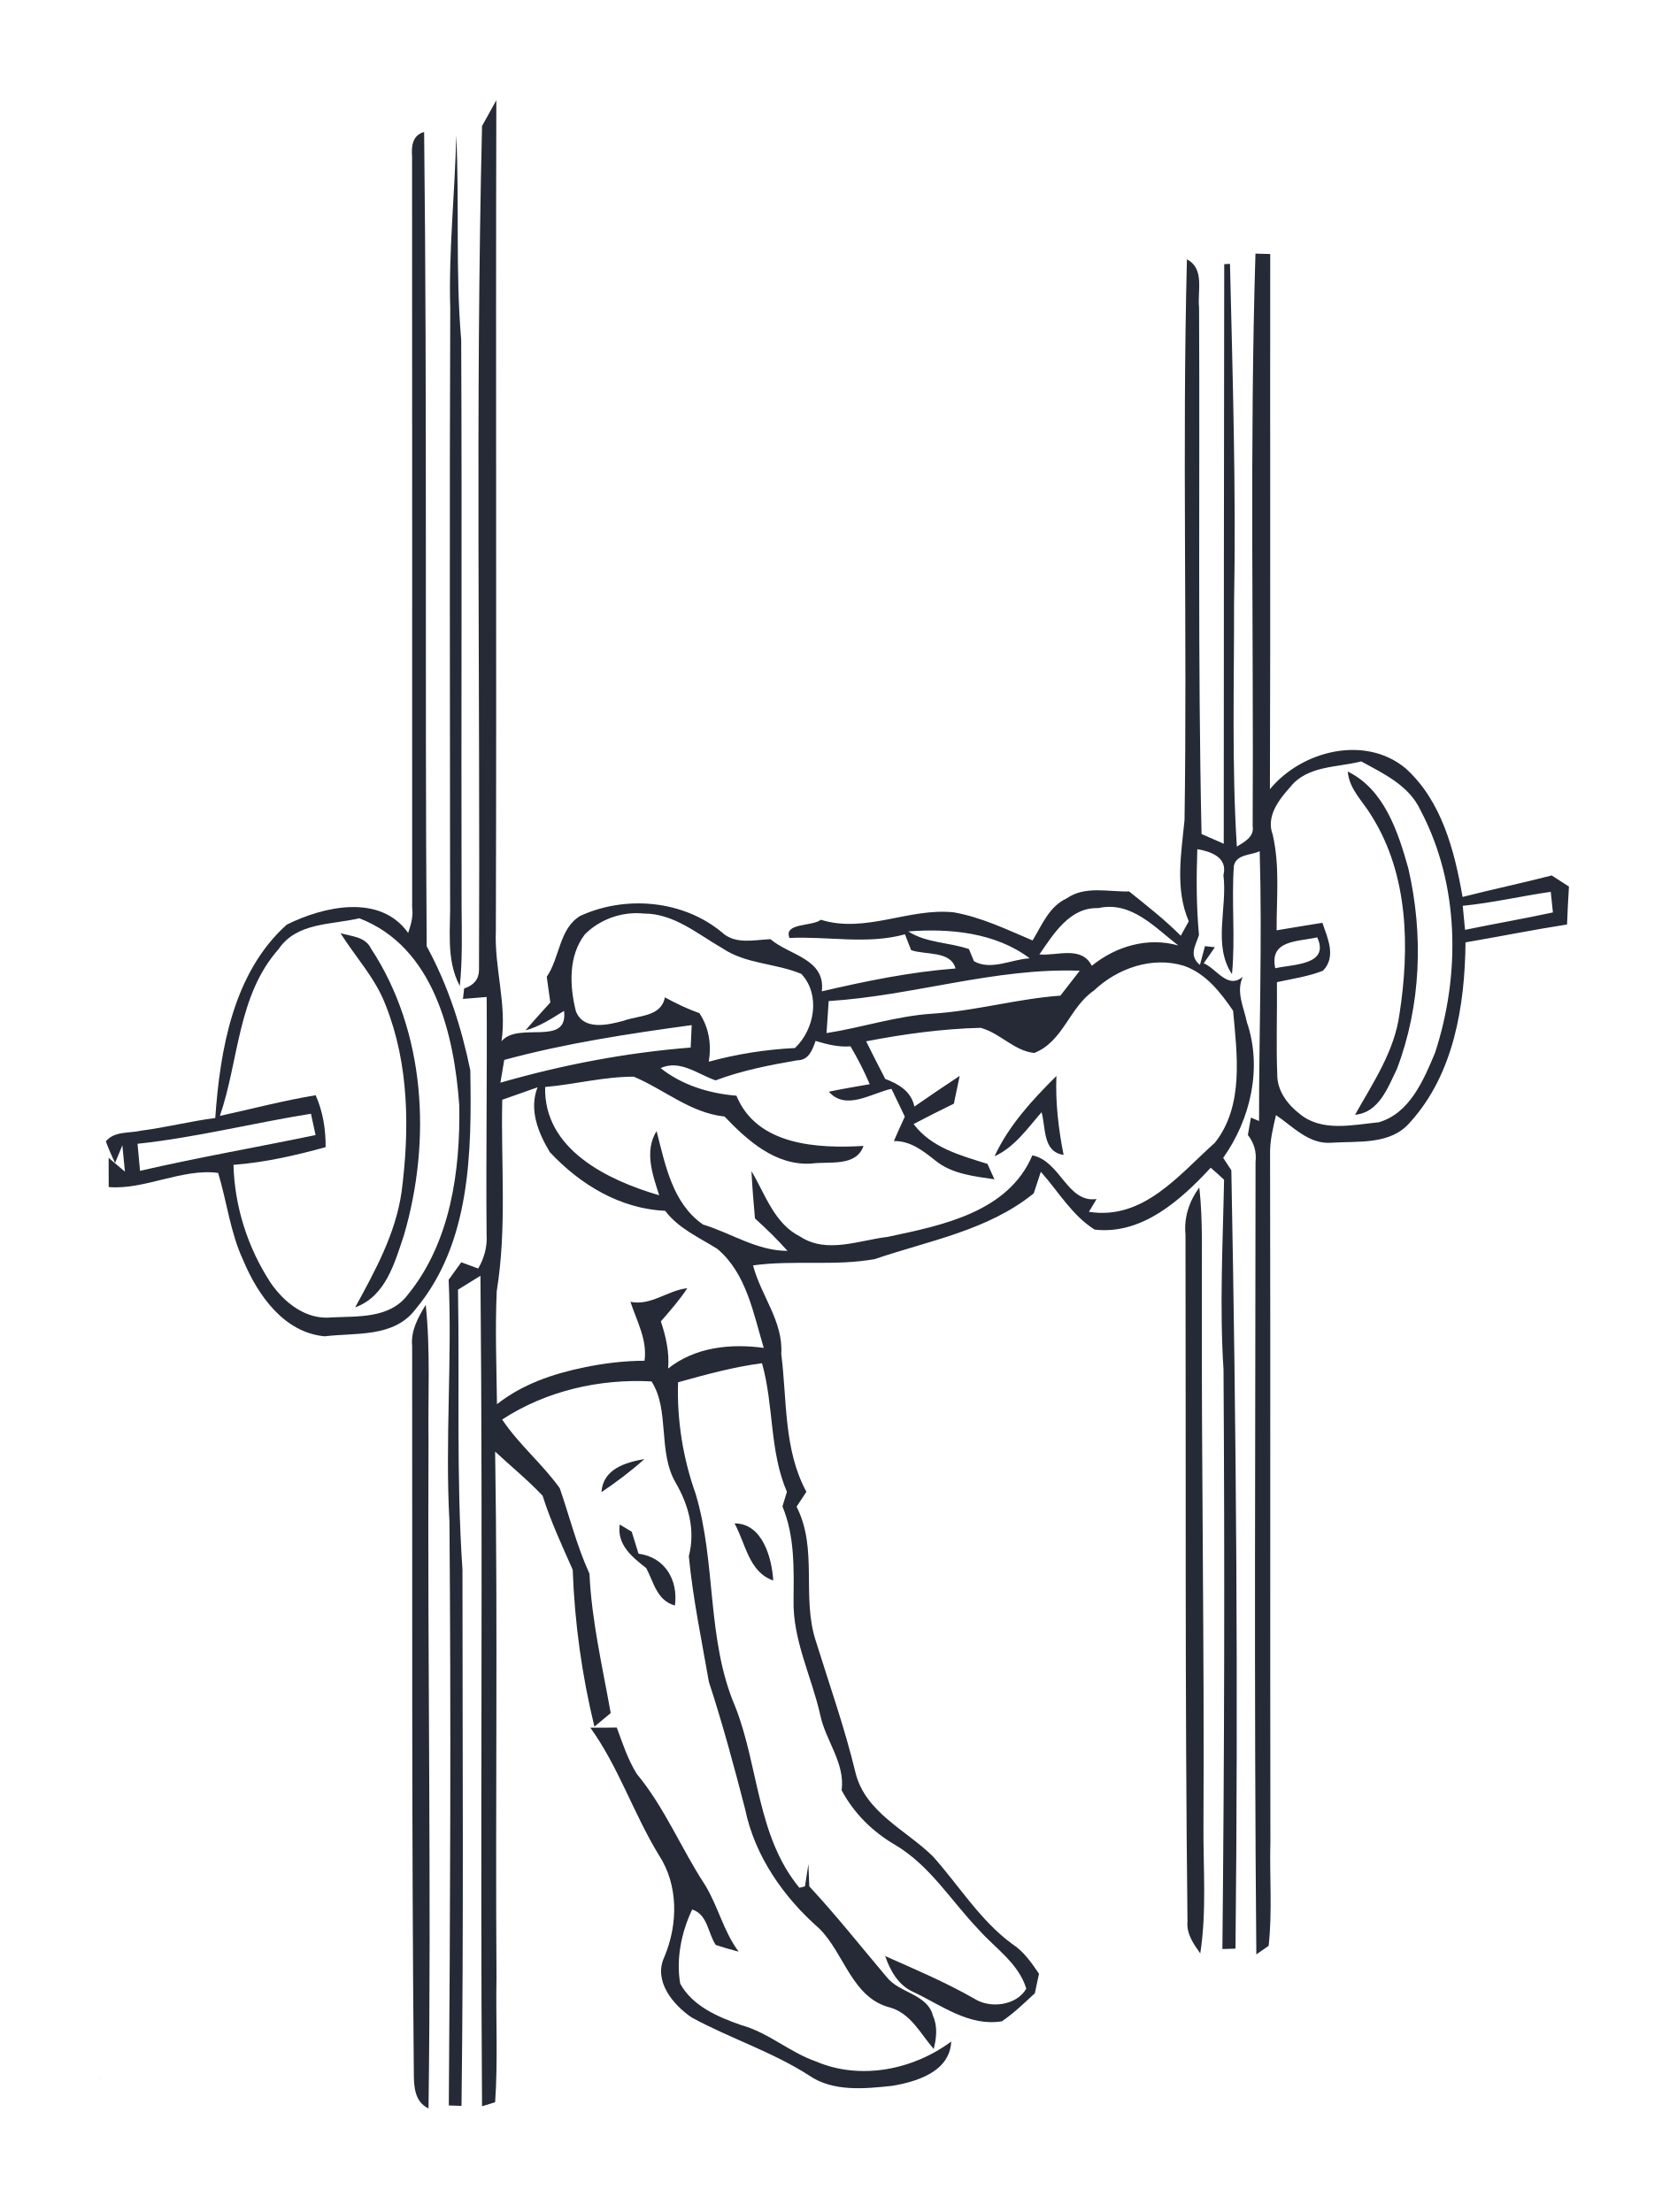
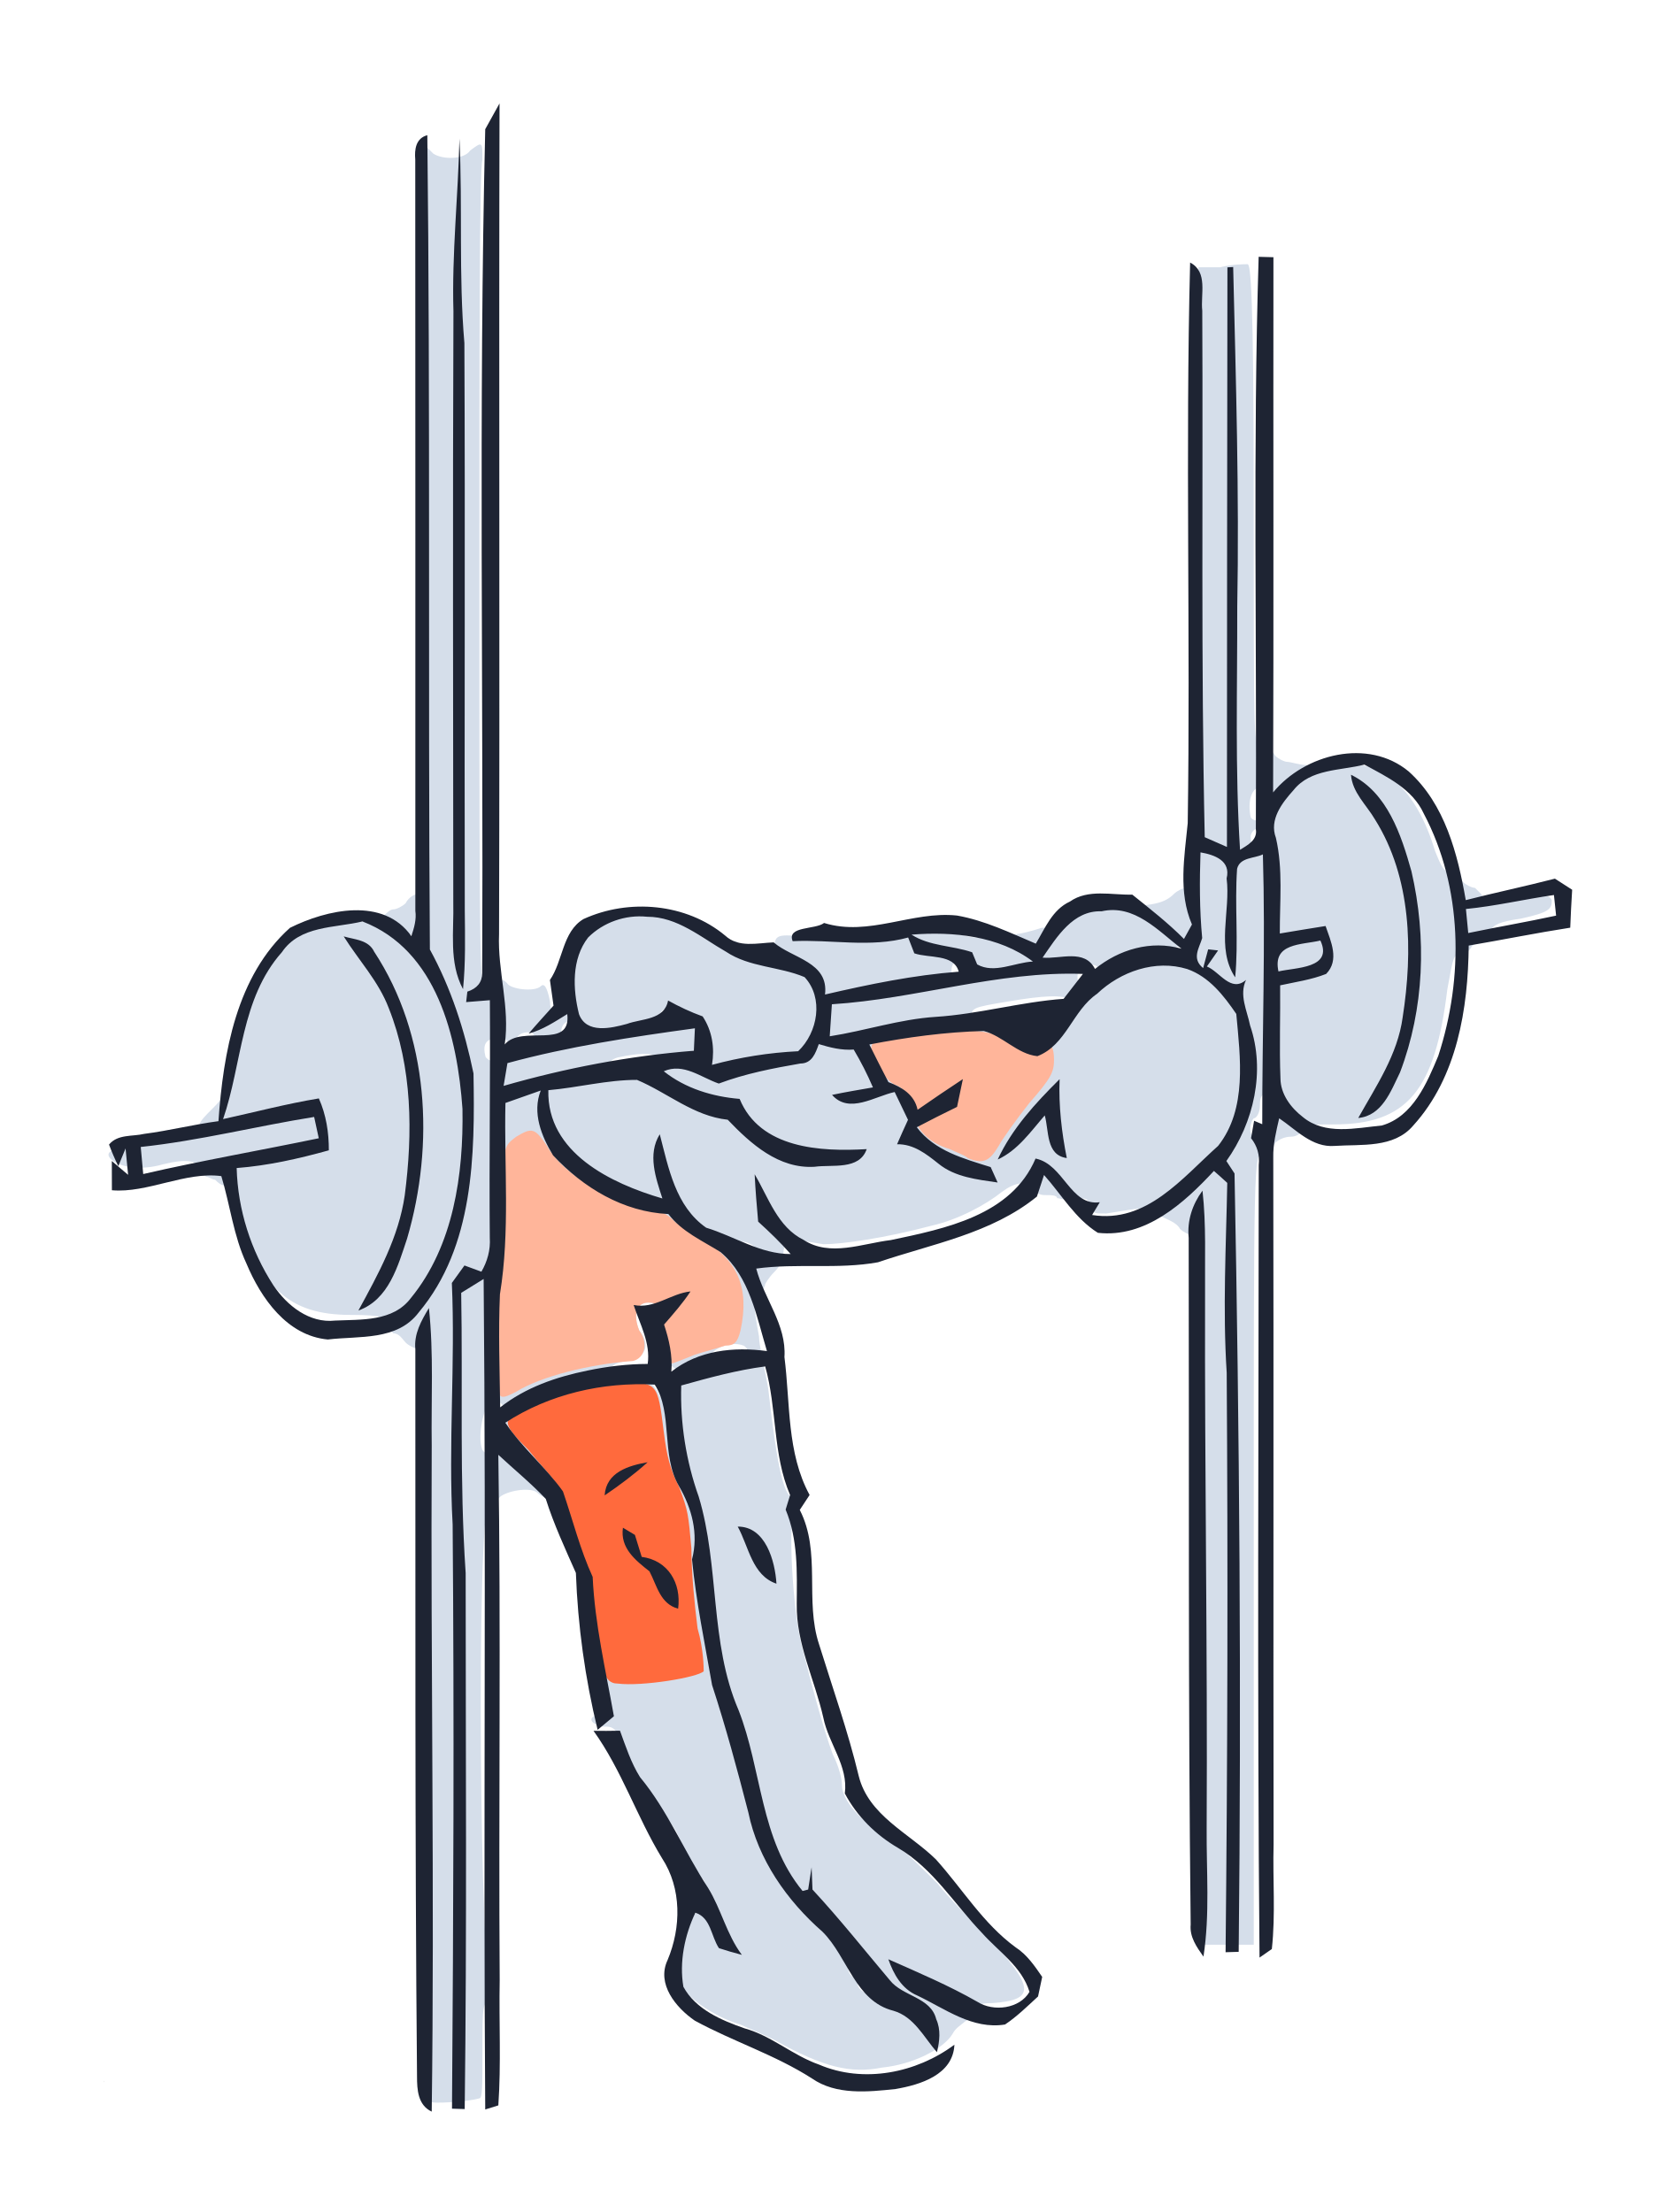
- <svg xmlns="http://www.w3.org/2000/svg" viewBox="-12.6 -4.6 209 277">
-   <g fill="#252A36">
-     <path d="M47.75 11.18c.6-1.07 1.19-2.15 1.79-3.23-.09 34.67.04 69.35-.06 104.02-.2 4.64 1.39 9.17.71 13.82 2.12-2.53 8.36.75 7.83-3.8-1.54.94-3.06 1.97-4.83 2.44 1.01-1.19 2.07-2.34 3.11-3.5-.16-1.07-.31-2.14-.45-3.21 1.65-2.39 1.54-6.04 4.2-7.63 5.68-2.6 12.87-1.98 17.74 2.07 1.69 1.56 4.01.93 6.07.85 2.35 2.02 6.92 2.45 6.43 6.53 5.53-1.28 11.07-2.43 16.74-2.86-.6-2.26-3.76-1.66-5.56-2.3-.19-.5-.58-1.48-.77-1.98-4.73 1.31-9.67.22-14.46.46-.77-1.92 2.84-1.42 3.93-2.28 5.61 1.74 11.03-1.53 16.65-.93 3.46.61 6.65 2.16 9.86 3.52 1.17-1.94 2.07-4.26 4.27-5.27 2.29-1.61 5.22-.8 7.81-.87 2.22 1.78 4.46 3.53 6.47 5.55.34-.6.67-1.2 1-1.81-1.74-4.05-.94-8.47-.53-12.69.35-23.4-.3-46.81.3-70.2 2.27 1.17 1.29 3.98 1.52 6.03.11 21.97-.17 43.97.31 65.93.69.31 2.09.91 2.78 1.22 0-24.2.03-48.39.06-72.58l.72-.04c.34 14.17.77 28.37.51 42.55.02 10.15-.29 20.3.35 30.43.95-.6 2.21-1.23 1.98-2.57.13-23.89-.38-47.8.35-71.69l1.85.05c-.03 22.34.04 44.68-.04 67.02 3.96-4.82 11.9-6.84 16.98-2.62 4.53 4.08 6.13 10.32 7.14 16.11 3.71-.95 7.45-1.73 11.16-2.69.54.35 1.62 1.04 2.16 1.39-.1 1.58-.18 3.16-.24 4.75-4.26.66-8.47 1.52-12.71 2.24-.08 7.9-1.45 16.48-6.94 22.53-2.44 2.88-6.49 2.33-9.86 2.56-2.81.22-4.81-2.03-6.93-3.46-.37 1.61-.78 3.24-.74 4.92.06 28.67-.01 57.35.04 86.03-.12 4.35.26 8.74-.22 13.08l-1.54 1.07c-.3-33.07-.11-66.15-.1-99.23.14-1.27-.18-2.39-.96-3.38.09-.54.28-1.63.38-2.18l1.02.43c-.01-11.26.41-22.53.08-33.79-1.07.53-2.87.34-3.23 1.81-.32 4.53.2 9.07-.24 13.59-2.43-3.64-.55-8.3-1.07-12.39.55-2.22-1.49-2.95-3.27-3.26-.12 3.57-.13 7.16.21 10.73-.36 1.25-1.36 2.56.12 3.76l.63-2.35 1.24.14c-.35.5-1.05 1.51-1.4 2.01 1.6.64 3 3.33 4.9 1.68-.89 1.9.13 3.83.51 5.71 1.95 5.69.46 12.16-2.97 16.97.25.39.76 1.17 1.02 1.56.62 32.48.87 64.98.52 97.47l-1.64.05c.25-24.18.3-48.38.14-72.57-.51-7.92-.08-15.85.07-23.77-.55-.51-1.11-1.01-1.67-1.5-3.75 4.04-8.57 8.42-14.53 7.75-2.82-1.76-4.56-4.8-6.74-7.24-.22.67-.67 2.02-.89 2.7-5.71 4.64-13.11 5.92-19.9 8.23-5.01.91-10.17.09-15.24.79.98 3.78 3.8 7.02 3.53 11.08.74 5.8.28 11.99 3.15 17.27l-1.23 1.87c2.71 5.3.59 11.34 2.42 16.85 1.7 5.48 3.62 10.89 4.96 16.47 1.23 4.96 6.29 7.14 9.66 10.44 3.31 3.68 5.93 8.06 9.99 11.02 1.42.92 2.38 2.33 3.32 3.7-.18.82-.35 1.63-.52 2.45-1.33 1.22-2.62 2.5-4.13 3.51-4.08.67-7.53-1.99-11.01-3.64-1.92-.82-2.95-2.66-3.6-4.53 3.76 1.67 7.57 3.28 11.15 5.33 2.01 1.29 5.3.87 6.52-1.25-.97-3.18-3.87-5.03-5.97-7.4-3.44-3.59-6.1-8.04-10.48-10.62-2.81-1.64-5.13-3.94-6.67-6.82.46-3.44-2.04-6.24-2.69-9.49-1.08-4.77-3.42-9.29-3.33-14.27.03-3.98.17-8.03-1.39-11.79.14-.45.42-1.36.56-1.82-2.2-5.12-1.62-10.81-3.12-16.11-3.57.47-7.04 1.42-10.51 2.39-.15 4.71.61 9.49 2.19 13.93 2.63 8.73 1.34 18.25 4.98 26.71 2.94 7.49 2.7 16.2 8.02 22.66l.7-.18c.11-.7.32-2.09.43-2.79.04.93.07 1.86.11 2.79 3.39 3.65 6.48 7.56 9.69 11.36 1.6 2.03 5.12 2.11 5.8 4.87.6 1.32.43 2.77.09 4.14-1.64-1.89-2.86-4.44-5.44-5.19-4.79-1.2-5.72-6.73-8.87-9.88-4.47-3.91-8.09-9.07-9.3-14.96-1.38-5.35-2.82-10.69-4.54-15.95-.91-5.23-2-10.44-2.51-15.73.84-3.24-.02-6.4-1.65-9.21-2.26-3.87-.72-9.14-3.02-12.68-6.52-.35-13.2 1.18-18.7 4.77 2.09 3.13 5.03 5.55 7.21 8.6 1.23 3.57 2.14 7.26 3.72 10.71.27 5.89 1.63 11.66 2.66 17.45-.68.57-1.36 1.13-2.04 1.7a97.888 97.888 0 01-2.72-19.65c-1.35-3.05-2.76-6.08-3.77-9.27-1.86-1.97-3.96-3.68-5.94-5.52.34 21.93.02 43.88.17 65.82-.1 5.21.19 10.45-.17 15.65l-1.64.51c-.25-34.67.13-69.34-.2-104-.7.43-2.1 1.3-2.81 1.74.21 11.7-.23 23.42.56 35.09 0 22.38.16 44.75-.12 67.12l-1.59-.05c.18-24.38.28-48.77.08-73.15-.56-10.08.35-20.17-.1-30.25.53-.73 1.05-1.46 1.58-2.19.53.19 1.59.58 2.12.78.75-1.29 1.15-2.74 1.05-4.24-.09-9.92.08-19.84.01-29.76l-2.97.24.15-1.31c1.23-.4 1.85-1.17 1.86-2.32.16-35.22-.46-70.46.38-105.68m101.2 82.76c-1.44 1.6-3.07 3.7-2.21 5.98.91 3.93.47 7.98.49 11.98 1.91-.32 3.82-.64 5.73-.94.66 1.92 1.77 4.27.07 6-1.85.73-3.83 1.01-5.76 1.43.04 3.88-.11 7.77.04 11.65.01 1.96 1.29 3.68 2.79 4.83 2.77 2.32 6.64 1.39 9.91 1.07 3.88-1.11 5.64-5.31 7.06-8.72 3.2-9.8 3.06-21.11-1.82-30.34-1.42-3.1-4.6-4.59-7.43-6.13-3.02.77-6.74.51-8.87 3.19m21.58 14.89c.07.75.22 2.25.29 3.01 3.66-.76 7.35-1.39 11-2.18-.07-.65-.2-1.93-.27-2.58-3.69.53-7.32 1.39-11.02 1.75m-53 6.09c2.19.21 5.26-1.14 6.56 1.42 3.01-2.44 6.99-3.63 10.83-2.54-2.92-2.24-5.89-5.61-10.01-4.68-3.57-.14-5.61 3.24-7.38 5.8m-56.9-2.52c-2.09 2.7-1.92 6.47-1.14 9.6.93 2.49 4.02 1.76 6 1.22 1.85-.68 4.7-.47 5.15-2.93 1.39.77 2.83 1.45 4.33 1.99 1.2 1.82 1.52 3.94 1.17 6.07a50.46 50.46 0 0110.79-1.71c2.47-2.35 3.22-6.68.8-9.28-3.19-1.35-6.9-1.21-9.85-3.19-3.12-1.78-6.08-4.38-9.87-4.37-2.7-.28-5.47.69-7.38 2.6m48.08 1.85c.16.38.47 1.14.63 1.52 2.15 1.21 4.69-.25 6.98-.36-4.27-3.23-10.03-3.78-15.2-3.37 2.26 1.46 5.09 1.35 7.59 2.21m38.35 2.4c2.13-.51 6.88-.35 5.25-3.87-2.37.56-6.03.28-5.25 3.87m-22.71 2.8c-3.06 2.08-3.85 6.41-7.47 7.81-2.51-.26-4.3-2.51-6.71-3.15-4.82.12-9.61.78-14.33 1.69.78 1.58 1.58 3.15 2.39 4.71 1.67.63 3.25 1.55 3.65 3.46 1.87-1.31 3.77-2.58 5.67-3.84-.24 1.16-.48 2.32-.73 3.48-1.69.83-3.38 1.67-5.04 2.55 2.23 2.97 5.88 3.93 9.25 4.99.22.49.65 1.45.87 1.93-2.56-.38-5.33-.66-7.41-2.36-1.53-1.22-3.12-2.47-5.18-2.43.45-1.03.9-2.05 1.37-3.06-.55-1.17-1.11-2.33-1.67-3.48-2.48.53-5.7 2.79-7.84.36 1.7-.36 3.41-.64 5.12-.94a40.58 40.58 0 00-2.41-4.74c-1.5.12-2.95-.25-4.37-.68-.41 1.14-.85 2.43-2.31 2.43-3.46.6-6.91 1.27-10.21 2.51-2.24-.77-4.42-2.63-6.89-1.54 2.7 2.15 6.1 3.18 9.5 3.46 2.56 6.24 10.14 6.63 15.91 6.29-.93 2.67-4.32 1.9-6.52 2.21-4.5.28-7.99-2.87-10.88-5.89-4.29-.46-7.53-3.38-11.36-4.99-3.73-.01-7.39.97-11.1 1.29-.19 7.84 7.86 11.68 14.28 13.56-.83-2.58-1.89-5.52-.33-8.04 1.1 4.22 1.97 9.02 5.81 11.7 3.53 1.07 6.78 3.31 10.58 3.3-1.27-1.44-2.65-2.77-4.07-4.06-.18-1.97-.34-3.95-.44-5.93 1.74 2.92 2.86 6.6 6.13 8.22 3.31 2.16 7.36.44 10.92.02 6.8-1.44 15.08-3.07 18.12-10.21 3.53.71 4.35 5.99 8.04 5.47l-.96 1.6c6.82 1.08 11.28-4.64 15.78-8.66 3.65-4.63 2.77-11.04 2.27-16.52-1.57-2.3-3.4-4.66-6.14-5.62-3.98-1.23-8.35.3-11.29 3.1m-33.2 1.31c-.07 1-.2 3.01-.27 4.01 4.44-.69 8.74-2.14 13.24-2.43 5.4-.34 10.64-1.87 16.04-2.26.81-1.03 1.62-2.08 2.42-3.12-10.62-.39-20.88 3.14-31.43 3.8m-40.62 7.37l-.48 2.85c7.79-2.24 15.74-3.76 23.82-4.4.03-.7.09-2.11.13-2.81-7.89 1.08-15.79 2.27-23.47 4.36m-.25 4.99c-.18 7.99.6 16.04-.69 23.96-.21 4.72-.03 9.44.03 14.16 3.19-2.5 7-3.81 10.93-4.61 2.48-.52 5-.82 7.54-.83.38-2.6-.98-4.99-1.76-7.38 2.6.53 4.64-1.44 7.12-1.7-.97 1.48-2.15 2.81-3.31 4.15.63 1.91 1.08 3.88.91 5.9 3.41-2.69 7.8-3.14 11.97-2.58-1.31-4.34-2.16-9.31-5.8-12.39-2.29-1.44-4.86-2.55-6.54-4.77-5.67-.27-10.64-3.29-14.44-7.35-1.45-2.4-2.64-5.33-1.54-8.12-1.47.53-2.95 1.04-4.42 1.56z" />
-     <path d="M38.99 14.98c-.11-1.28.07-2.67 1.51-3.05.39 33.99.08 67.98.32 101.97 2.66 4.86 4.34 10.1 5.46 15.52.18 10.23.07 21.65-6.85 29.92-2.7 3.59-7.45 2.93-11.39 3.4-5.1-.47-8.37-5.17-10.19-9.52-1.62-3.47-2.04-7.33-3.14-10.94-4.49-.6-9.28 2.16-13.7 1.77 0-.92-.01-2.74-.01-3.66.68.58 1.36 1.15 2.04 1.73l-.32-3.3-.91 2.21c-.43-.88-.82-1.79-1.16-2.7 1.08-1.32 2.93-.99 4.4-1.34 3.12-.4 6.18-1.18 9.3-1.59.6-8.56 2.26-18.21 8.95-24.21 4.59-2.29 11.7-3.92 15.2 1.04.34-1.02.66-2.08.5-3.18 0-31.36.01-62.71-.01-94.07m-16.7 99.26c-5.17 5.83-4.96 13.93-7.36 20.9 4-.88 7.96-1.92 11.99-2.59.91 2.05 1.26 4.26 1.25 6.5-3.78 1.05-7.62 1.92-11.54 2.22.14 5.2 1.77 10.33 4.6 14.69 1.7 2.53 4.49 4.77 7.72 4.41 3.3-.15 7.25.15 9.49-2.82 5.35-6.54 6.6-15.49 6.46-23.7-.63-8.94-3.19-19.87-12.52-23.46-3.5.84-7.81.49-10.09 3.85M4.62 138.63c.08.85.24 2.54.31 3.39 7.29-1.68 14.66-2.96 21.98-4.48-.19-.89-.38-1.78-.58-2.67-7.25 1.16-14.39 2.98-21.71 3.76z" />
-     <path d="M43.77 33.98c-.21-7.22.59-14.41.75-21.62.41 8.52-.11 17.08.62 25.6.11 23.69-.01 47.37.05 71.06.03 3.28.11 6.57-.22 9.85-1.8-3.36-1.12-7.25-1.22-10.9-.01-24.66-.08-49.32.02-73.99zM156.14 92.02c4.56 2.22 6.29 7.54 7.57 12.09 1.92 8.29 1.61 17.2-1.43 25.18-1.14 2.33-2.24 5.43-5.23 5.71 2.24-4.01 4.93-7.93 5.56-12.61 1.29-8.29 1.13-17.46-3.47-24.78-1.07-1.83-2.83-3.36-3-5.59zM30.03 112.26c1.37.41 3.1.42 3.81 1.91 6.88 10.46 7.58 24.12 4.13 35.92-1.15 3.44-2.29 7.66-6.1 9.02 2.49-4.56 5.04-9.18 5.8-14.4 1.02-7.82.96-16.05-2-23.47-1.27-3.35-3.76-5.99-5.64-8.98zM111.91 140.2c1.81-3.9 4.74-7.07 7.75-10.06-.13 3.32.25 6.62.9 9.88-2.65-.37-2.21-3.44-2.76-5.34-1.77 2.03-3.36 4.36-5.89 5.52zM135.82 150.01c-.21-2.15.46-4.19 1.73-5.91.48 4.29.28 8.6.32 12.9-.06 22.33.32 44.65.2 66.98-.04 5.34.42 10.73-.4 16.04-.84-1.19-1.75-2.46-1.6-4.01-.33-28.66-.18-57.33-.25-86zM39 163.95c-.19-1.91.75-3.58 1.7-5.15.61 5.72.27 11.47.35 17.2-.14 27.81.37 55.63 0 83.43-1.74-.81-1.84-2.76-1.84-4.4-.28-30.36-.18-60.72-.21-91.08zM62.7 182.26c.19-2.9 2.99-3.73 5.38-4.15-1.68 1.52-3.51 2.88-5.38 4.15zM64.99 186.31c.37.23 1.13.68 1.5.9.22.69.64 2.06.85 2.75 3.31.44 4.98 3.29 4.56 6.49-2.26-.61-2.65-2.9-3.59-4.68-1.77-1.39-3.69-2.92-3.32-5.46zM79.36 186.17c3.49-.03 4.68 4.33 4.85 7.15-3.06-1.04-3.46-4.65-4.85-7.15zM61.31 211.75c1.1.01 2.21 0 3.31-.02.73 1.99 1.38 4.02 2.52 5.83 3.48 4.2 5.53 9.31 8.5 13.84 1.66 2.68 2.33 5.85 4.24 8.4-.97-.25-1.92-.53-2.87-.84-1-1.5-1-3.81-2.95-4.44-1.34 2.81-2.04 6.19-1.5 9.28 1.53 2.82 4.75 4.19 7.65 5.2 3.38.93 6.04 3.39 9.33 4.54 5.56 2.39 12.19 1.06 16.95-2.49-.17 3.77-4.27 5.02-7.37 5.55-3.47.37-7.43.78-10.46-1.32-4.61-2.96-9.88-4.63-14.67-7.24-2.35-1.61-4.83-4.59-3.41-7.59 1.71-4.08 1.78-8.97-.7-12.76-3.15-5.16-5.05-11.05-8.57-15.94zM0 255.55l.01.11c0 .03-.01.08-.01.11v-.22z" />
+ <svg xmlns="http://www.w3.org/2000/svg" viewBox="-13 -5 209 277" class="ekd">
+   <g transform="translate(-13 -5) scale(0.38472)">
+     <path class="b" fill="#D5DEEA" d="M140 684C140 680 139 440 138 440C138 439 137 439 136 439C135 439 133 438 132 437C131 436 130 434 128 434C127 433 126 432 126 431C126 429 125 428 114 428C94 428 84 419 78 394C76 387 76 386 74 386C72 386 71 385 70 384C69 384 68 383 67 383C67 383 66 382 65 380C64 378 61 377 53 379C46 381 40 380 37 378C34 376 35 374 40 374C42 374 44 374 45 373C46 372 50 372 55 371C63 370 65 369 65 366C65 365 67 363 69 361C73 357 73 357 77 343C85 309 94 299 118 300C123 300 124 300 125 298C126 297 127 296 128 296C129 296 131 295 132 294C133 292 135 291 136 291C138 290 138 290 138 169C138 103 138 48 139 48C139 48 140 49 141 50C144 52 151 52 153 49C157 46 157 46 157 52C156 54 156 117 156 190C156 324 156 324 159 324C161 324 162 324 162 322C162 319 163 318 165 320C166 322 174 323 176 321C177 320 178 321 179 326C179 329 180 330 183 330C186 330 186 330 186 320C187 297 206 290 227 304C231 307 233 307 236 307C240 306 240 306 240 308C240 314 251 315 252 309C252 304 253 304 263 305C275 306 286 306 292 305C300 303 308 303 316 305C325 306 327 306 331 304C332 304 336 303 339 302C342 302 345 301 346 300C350 297 354 296 363 295C375 295 379 294 382 291C383 290 385 289 386 289C390 288 391 266 390 241C390 237 390 201 390 161L390 87 L397 87C401 86 405 86 406 86C407 86 408 95 408 164C408 242 408 242 410 243C412 243 414 244 415 246C416 247 418 248 419 248C420 248 423 249 425 249C427 250 430 250 436 249C450 247 461 257 467 277C469 282 470 284 472 284C473 284 475 285 476 287C477 288 479 289 480 289C480 289 481 290 482 291C483 293 484 293 490 292C502 291 504 291 505 293C505 296 504 297 495 299C488 300 486 301 485 303C484 305 483 306 483 306C482 306 480 307 479 308C478 310 476 311 475 311C473 311 473 311 471 322C467 355 458 366 434 366C426 366 425 366 424 368C423 369 422 370 420 370C418 370 416 371 415 372C414 374 412 375 411 375C408 376 408 376 408 504L408 633 L400 633L392 633 L391 519C391 397 391 402 388 402C387 402 385 401 384 400C383 398 380 397 378 396C376 396 374 395 374 394C373 393 372 393 360 395C356 395 356 395 355 393C354 390 354 390 349 390C347 391 345 390 344 390C344 389 342 389 340 389C338 389 337 388 336 387C334 384 330 385 326 388C321 392 312 397 303 399C288 403 274 405 268 405C256 403 256 403 255 407C255 410 254 412 252 414C250 416 249 418 249 418C249 419 248 420 247 421C245 422 245 424 247 435C247 438 249 446 250 452C253 478 255 488 259 488C260 488 260 489 259 491C256 493 258 525 261 536C264 548 268 563 271 571C273 575 274 579 274 581C274 586 280 593 291 600C295 603 301 609 305 613C309 618 316 625 321 630C337 647 337 651 323 652C318 652 317 653 317 655C317 656 316 657 314 658C313 659 311 660 310 662C307 667 297 672 287 673C277 675 268 673 252 664C248 662 243 660 241 659C234 657 226 652 223 648C219 642 222 623 228 622C232 621 232 618 229 612C227 610 223 603 220 596C216 590 211 583 210 581C208 579 205 574 204 570C200 562 200 562 196 562C192 561 191 559 195 558C198 558 198 556 196 541C194 533 193 523 192 520C191 506 184 489 180 488C178 488 176 487 175 486C173 484 166 485 163 487C162 488 160 490 159 490C155 492 156 647 160 648C161 649 162 649 162 650C162 650 161 650 160 651C157 652 157 652 157 668C157 679 157 683 156 683C153 684 140 685 140 684ZM288 646C288 642 282 636 279 636C276 637 275 641 277 643C278 644 279 645 279 645C279 650 287 650 288 646ZM167 470C167 468 167 466 166 465C165 465 164 462 164 460C164 457 163 456 160 456C158 456 155 467 157 472C159 475 166 473 167 470ZM221 451C221 447 221 446 219 445C218 444 217 443 217 440C217 438 217 436 216 435C216 435 215 432 215 430C215 425 214 424 211 424C207 424 206 428 208 433C212 438 210 442 204 443C196 444 197 449 206 450C212 450 212 450 214 453C216 458 220 457 221 451ZM243 444C245 444 244 439 242 438C237 436 229 440 230 445C231 446 241 446 243 444ZM247 409C247 404 238 402 237 407C237 411 238 412 242 412C246 412 247 411 247 409ZM414 367C414 365 415 363 416 363C419 360 417 356 414 356C411 356 410 356 410 360C410 362 409 364 408 364C407 365 406 369 408 370C410 372 414 370 414 367ZM216 348C216 343 212 342 202 344C196 345 197 350 204 351C214 352 216 352 216 348ZM230 344C230 342 230 342 227 342C223 342 222 343 223 347C225 350 230 348 230 344ZM166 342C166 339 165 338 162 338C158 338 157 340 158 344C160 347 166 345 166 342ZM174 340C174 337 174 336 172 336C168 336 167 339 168 342C170 345 174 343 174 340ZM344 336C354 325 351 322 328 326C316 328 316 328 316 332C316 334 316 335 318 335C320 335 324 337 327 339C335 344 338 343 344 336ZM190 336C190 333 189 332 187 332C183 332 182 335 183 338C185 341 190 339 190 336ZM222 330C222 328 221 328 219 328C215 328 214 330 215 333C217 336 222 334 222 330ZM358 318C358 315 357 314 355 314C351 314 350 317 351 320C353 323 358 321 358 318ZM316 316C316 313 316 312 314 312C310 312 309 315 310 318C312 321 316 319 316 316ZM388 310C388 308 387 308 385 308C381 308 380 310 381 313C383 316 388 314 388 310ZM138 306C138 304 138 304 136 304C132 304 131 306 132 309C134 312 138 310 138 306ZM414 273C414 269 408 268 407 272C407 276 408 277 411 277C413 277 414 276 414 273ZM414 265C416 261 415 256 411 256C407 256 406 261 407 266C408 268 413 267 414 265Z" />
+     <path class="m m-back" fill="#FFB59A" d="M315 377C314 376 311 375 309 374C302 372 298 367 298 364C298 360 295 354 291 353C286 350 281 340 285 339C298 334 320 334 327 338C333 342 338 343 340 341C342 339 343 341 343 345C343 349 342 351 335 359C331 364 326 371 325 373C322 378 320 379 315 377Z" />
+     <path class="m m-glutes" fill="#FFB59A" d="M161 444C161 437 161 428 162 420C163 412 163 398 163 389C164 373 164 373 168 370C173 367 174 367 178 373C183 382 198 391 210 393C215 394 217 395 220 398C222 399 225 402 228 403C240 410 244 419 241 433C240 437 239 438 236 438C233 439 229 440 226 441C216 445 217 445 217 440C217 438 217 436 216 435C216 435 215 432 215 430C215 425 214 424 211 424C207 424 206 428 208 433C211 437 210 442 206 443C192 444 176 448 168 453C162 456 162 456 161 444Z" />
+     <path class="m m-hams" fill="#FF6A3D" d="M201 548C196 548 195 542 192 520C192 513 183 487 181 483C180 481 176 477 172 472C163 463 163 462 172 457C181 453 190 451 202 450C214 450 214 450 216 466C217 474 218 478 221 484C224 492 224 493 225 504C225 512 226 522 227 530C229 537 229 543 229 544C227 546 209 549 201 548Z" />
+   </g>
+   <g class="l">
+     <g fill="#1E2433">
+       <path d="M47.75 11.18c.6-1.07 1.19-2.15 1.79-3.23-.09 34.67.04 69.35-.06 104.02-.2 4.64 1.39 9.17.71 13.82 2.12-2.53 8.36.75 7.83-3.8-1.54.94-3.06 1.97-4.83 2.44 1.01-1.19 2.07-2.34 3.11-3.5-.16-1.07-.31-2.14-.45-3.21 1.65-2.39 1.54-6.04 4.2-7.63 5.68-2.6 12.87-1.98 17.74 2.07 1.69 1.56 4.01.93 6.07.85 2.35 2.02 6.92 2.45 6.43 6.53 5.53-1.28 11.07-2.43 16.74-2.86-.6-2.26-3.76-1.66-5.56-2.3-.19-.5-.58-1.48-.77-1.98-4.73 1.31-9.67.22-14.46.46-.77-1.92 2.84-1.42 3.93-2.28 5.61 1.74 11.03-1.53 16.65-.93 3.46.61 6.65 2.16 9.86 3.52 1.17-1.94 2.07-4.26 4.27-5.27 2.29-1.61 5.22-.8 7.81-.87 2.22 1.78 4.46 3.53 6.47 5.55.34-.6.67-1.2 1-1.81-1.74-4.05-.94-8.47-.53-12.69.35-23.4-.3-46.81.3-70.2 2.27 1.17 1.29 3.98 1.52 6.03.11 21.97-.17 43.97.31 65.93.69.31 2.09.91 2.78 1.22 0-24.2.03-48.39.06-72.58l.72-.04c.34 14.17.77 28.37.51 42.55.02 10.15-.29 20.3.35 30.43.95-.6 2.21-1.23 1.98-2.57.13-23.89-.38-47.8.35-71.69l1.85.05c-.03 22.34.04 44.68-.04 67.02 3.96-4.82 11.9-6.84 16.98-2.62 4.53 4.08 6.13 10.32 7.14 16.11 3.71-.95 7.45-1.73 11.16-2.69.54.35 1.62 1.04 2.16 1.39-.1 1.58-.18 3.16-.24 4.75-4.26.66-8.47 1.52-12.71 2.24-.08 7.9-1.45 16.48-6.94 22.53-2.44 2.88-6.49 2.33-9.86 2.56-2.81.22-4.81-2.03-6.93-3.46-.37 1.61-.78 3.24-.74 4.92.06 28.67-.01 57.35.04 86.03-.12 4.35.26 8.74-.22 13.08l-1.54 1.07c-.3-33.07-.11-66.15-.1-99.23.14-1.27-.18-2.39-.96-3.38.09-.54.28-1.63.38-2.18l1.02.43c-.01-11.26.41-22.53.08-33.79-1.07.53-2.87.34-3.23 1.81-.32 4.53.2 9.07-.24 13.59-2.43-3.64-.55-8.3-1.07-12.39.55-2.22-1.49-2.95-3.27-3.26-.12 3.57-.13 7.16.21 10.73-.36 1.25-1.36 2.56.12 3.76l.63-2.35 1.24.14c-.35.5-1.05 1.51-1.4 2.01 1.6.64 3 3.33 4.9 1.68-.89 1.9.13 3.83.51 5.71 1.95 5.69.46 12.16-2.97 16.97.25.39.76 1.17 1.02 1.56.62 32.48.87 64.98.52 97.47l-1.64.05c.25-24.18.3-48.38.14-72.57-.51-7.92-.08-15.85.07-23.77-.55-.51-1.11-1.01-1.67-1.5-3.75 4.04-8.57 8.42-14.53 7.75-2.82-1.76-4.56-4.8-6.74-7.24-.22.67-.67 2.02-.89 2.7-5.71 4.64-13.11 5.92-19.9 8.23-5.01.91-10.17.09-15.24.79.98 3.78 3.8 7.02 3.53 11.08.74 5.8.28 11.99 3.15 17.27l-1.23 1.87c2.71 5.3.59 11.34 2.42 16.85 1.7 5.48 3.62 10.89 4.96 16.47 1.23 4.96 6.29 7.14 9.66 10.44 3.31 3.68 5.93 8.06 9.99 11.02 1.42.92 2.38 2.33 3.32 3.7-.18.82-.35 1.63-.52 2.45-1.33 1.22-2.62 2.5-4.13 3.51-4.08.67-7.53-1.99-11.01-3.64-1.92-.82-2.95-2.66-3.6-4.53 3.76 1.67 7.57 3.28 11.15 5.33 2.01 1.29 5.3.87 6.52-1.25-.97-3.18-3.87-5.03-5.97-7.4-3.44-3.59-6.1-8.04-10.48-10.62-2.81-1.64-5.13-3.94-6.67-6.82.46-3.44-2.04-6.24-2.69-9.49-1.08-4.77-3.42-9.29-3.33-14.27.03-3.98.17-8.03-1.39-11.79.14-.45.42-1.36.56-1.82-2.2-5.12-1.62-10.81-3.12-16.11-3.57.47-7.04 1.42-10.51 2.39-.15 4.71.61 9.49 2.19 13.93 2.63 8.73 1.34 18.25 4.98 26.71 2.94 7.49 2.7 16.2 8.02 22.66l.7-.18c.11-.7.32-2.09.43-2.79.04.93.07 1.86.11 2.79 3.39 3.65 6.48 7.56 9.69 11.36 1.6 2.03 5.12 2.11 5.8 4.87.6 1.32.43 2.77.09 4.14-1.64-1.89-2.86-4.44-5.44-5.19-4.79-1.2-5.72-6.73-8.87-9.88-4.47-3.91-8.09-9.07-9.3-14.96-1.38-5.35-2.82-10.69-4.54-15.95-.91-5.23-2-10.44-2.51-15.73.84-3.24-.02-6.4-1.65-9.21-2.26-3.87-.72-9.14-3.02-12.68-6.52-.35-13.2 1.18-18.7 4.77 2.09 3.13 5.03 5.55 7.21 8.6 1.23 3.57 2.14 7.26 3.72 10.71.27 5.89 1.63 11.66 2.66 17.45-.68.57-1.36 1.13-2.04 1.7a97.888 97.888 0 01-2.72-19.65c-1.35-3.05-2.76-6.08-3.77-9.27-1.86-1.97-3.96-3.68-5.94-5.52.34 21.93.02 43.88.17 65.82-.1 5.21.19 10.45-.17 15.65l-1.64.51c-.25-34.67.13-69.34-.2-104-.7.43-2.1 1.3-2.81 1.74.21 11.7-.23 23.42.56 35.09 0 22.38.16 44.75-.12 67.12l-1.59-.05c.18-24.38.28-48.77.08-73.15-.56-10.08.35-20.17-.1-30.25.53-.73 1.05-1.46 1.58-2.19.53.19 1.59.58 2.12.78.75-1.29 1.15-2.74 1.05-4.24-.09-9.92.08-19.84.01-29.76l-2.97.24.15-1.31c1.23-.4 1.85-1.17 1.86-2.32.16-35.22-.46-70.46.38-105.68m101.2 82.76c-1.44 1.6-3.07 3.7-2.21 5.98.91 3.93.47 7.98.49 11.98 1.91-.32 3.82-.64 5.73-.94.66 1.92 1.77 4.27.07 6-1.85.73-3.83 1.01-5.76 1.43.04 3.88-.11 7.77.04 11.65.01 1.96 1.29 3.68 2.79 4.83 2.77 2.32 6.64 1.39 9.91 1.07 3.88-1.11 5.64-5.31 7.06-8.72 3.2-9.8 3.06-21.11-1.82-30.34-1.42-3.1-4.6-4.59-7.43-6.13-3.02.77-6.74.51-8.87 3.19m21.58 14.89c.07.75.22 2.25.29 3.01 3.66-.76 7.35-1.39 11-2.18-.07-.65-.2-1.93-.27-2.58-3.69.53-7.32 1.39-11.02 1.75m-53 6.09c2.19.21 5.26-1.14 6.56 1.42 3.01-2.44 6.99-3.63 10.83-2.54-2.92-2.24-5.89-5.61-10.01-4.68-3.57-.14-5.61 3.24-7.38 5.8m-56.9-2.52c-2.09 2.7-1.92 6.47-1.14 9.6.93 2.49 4.02 1.76 6 1.22 1.85-.68 4.7-.47 5.15-2.93 1.39.77 2.83 1.45 4.33 1.99 1.2 1.82 1.52 3.94 1.17 6.07a50.46 50.46 0 0110.79-1.71c2.47-2.35 3.22-6.68.8-9.28-3.19-1.35-6.9-1.21-9.85-3.19-3.12-1.78-6.08-4.38-9.87-4.37-2.7-.28-5.47.69-7.38 2.6m48.08 1.85c.16.38.47 1.14.63 1.52 2.15 1.21 4.69-.25 6.98-.36-4.27-3.23-10.03-3.78-15.2-3.37 2.26 1.46 5.09 1.35 7.59 2.21m38.35 2.4c2.13-.51 6.88-.35 5.25-3.87-2.37.56-6.03.28-5.25 3.87m-22.71 2.8c-3.06 2.08-3.85 6.41-7.47 7.81-2.51-.26-4.3-2.51-6.71-3.15-4.82.12-9.61.78-14.33 1.69.78 1.58 1.58 3.15 2.39 4.71 1.67.63 3.25 1.55 3.65 3.46 1.87-1.31 3.77-2.58 5.67-3.84-.24 1.16-.48 2.32-.73 3.48-1.69.83-3.38 1.67-5.04 2.55 2.23 2.97 5.88 3.93 9.25 4.99.22.49.65 1.45.87 1.93-2.56-.38-5.33-.66-7.41-2.36-1.53-1.22-3.12-2.47-5.18-2.43.45-1.03.9-2.05 1.37-3.06-.55-1.17-1.11-2.33-1.67-3.48-2.48.53-5.7 2.79-7.84.36 1.7-.36 3.41-.64 5.12-.94a40.58 40.58 0 00-2.41-4.74c-1.5.12-2.95-.25-4.37-.68-.41 1.14-.85 2.43-2.31 2.43-3.46.6-6.91 1.27-10.21 2.51-2.24-.77-4.42-2.63-6.89-1.54 2.7 2.15 6.1 3.18 9.5 3.46 2.56 6.24 10.14 6.63 15.91 6.29-.93 2.67-4.32 1.9-6.52 2.21-4.5.28-7.99-2.87-10.88-5.89-4.29-.46-7.53-3.38-11.36-4.99-3.73-.01-7.39.97-11.1 1.29-.19 7.84 7.86 11.68 14.28 13.56-.83-2.58-1.89-5.52-.33-8.04 1.1 4.22 1.97 9.02 5.81 11.7 3.53 1.07 6.78 3.31 10.58 3.3-1.27-1.44-2.65-2.77-4.07-4.06-.18-1.97-.34-3.95-.44-5.93 1.74 2.92 2.86 6.6 6.13 8.22 3.31 2.16 7.36.44 10.92.02 6.8-1.44 15.08-3.07 18.12-10.21 3.53.71 4.35 5.99 8.04 5.47l-.96 1.6c6.82 1.08 11.28-4.64 15.78-8.66 3.65-4.63 2.77-11.04 2.27-16.52-1.57-2.3-3.4-4.66-6.14-5.62-3.98-1.23-8.35.3-11.29 3.1m-33.2 1.31c-.07 1-.2 3.01-.27 4.01 4.44-.69 8.74-2.14 13.24-2.43 5.4-.34 10.64-1.87 16.04-2.26.81-1.03 1.62-2.08 2.42-3.12-10.62-.39-20.88 3.14-31.43 3.8m-40.62 7.37l-.48 2.85c7.79-2.24 15.74-3.76 23.82-4.4.03-.7.09-2.11.13-2.81-7.89 1.08-15.79 2.27-23.47 4.36m-.25 4.99c-.18 7.99.6 16.04-.69 23.96-.21 4.72-.03 9.44.03 14.16 3.19-2.5 7-3.81 10.93-4.61 2.48-.52 5-.82 7.54-.83.38-2.6-.98-4.99-1.76-7.38 2.6.53 4.64-1.44 7.12-1.7-.97 1.48-2.15 2.81-3.31 4.15.63 1.91 1.08 3.88.91 5.9 3.41-2.69 7.8-3.14 11.97-2.58-1.31-4.34-2.16-9.31-5.8-12.39-2.29-1.44-4.86-2.55-6.54-4.77-5.67-.27-10.64-3.29-14.44-7.35-1.45-2.4-2.64-5.33-1.54-8.12-1.47.53-2.95 1.04-4.42 1.56z" />
+       <path d="M38.99 14.98c-.11-1.28.07-2.67 1.51-3.05.39 33.99.08 67.98.32 101.97 2.66 4.86 4.34 10.1 5.46 15.52.18 10.23.07 21.65-6.85 29.92-2.7 3.59-7.45 2.93-11.39 3.4-5.1-.47-8.37-5.17-10.19-9.52-1.62-3.47-2.04-7.33-3.14-10.94-4.49-.6-9.28 2.16-13.7 1.77 0-.92-.01-2.74-.01-3.66.68.58 1.36 1.15 2.04 1.73l-.32-3.3-.91 2.21c-.43-.88-.82-1.79-1.16-2.7 1.08-1.32 2.93-.99 4.4-1.34 3.12-.4 6.18-1.18 9.3-1.59.6-8.56 2.26-18.21 8.95-24.21 4.59-2.29 11.7-3.92 15.2 1.04.34-1.02.66-2.08.5-3.18 0-31.36.01-62.71-.01-94.07m-16.7 99.26c-5.17 5.83-4.96 13.93-7.36 20.9 4-.88 7.96-1.92 11.99-2.59.91 2.05 1.26 4.26 1.25 6.5-3.78 1.05-7.62 1.92-11.54 2.22.14 5.2 1.77 10.33 4.6 14.69 1.7 2.53 4.49 4.77 7.72 4.41 3.3-.15 7.25.15 9.49-2.82 5.35-6.54 6.6-15.49 6.46-23.7-.63-8.94-3.19-19.87-12.52-23.46-3.5.84-7.81.49-10.09 3.85M4.62 138.63c.08.85.24 2.54.31 3.39 7.29-1.68 14.66-2.96 21.98-4.48-.19-.89-.38-1.78-.58-2.67-7.25 1.16-14.39 2.98-21.71 3.76z" />
+       <path d="M43.77 33.98c-.21-7.22.59-14.41.75-21.62.41 8.52-.11 17.08.62 25.6.11 23.69-.01 47.37.05 71.06.03 3.28.11 6.57-.22 9.85-1.8-3.36-1.12-7.25-1.22-10.9-.01-24.66-.08-49.32.02-73.99zM156.14 92.02c4.56 2.22 6.29 7.54 7.57 12.09 1.92 8.29 1.61 17.2-1.43 25.18-1.14 2.33-2.24 5.43-5.23 5.71 2.24-4.01 4.93-7.93 5.56-12.61 1.29-8.29 1.13-17.46-3.47-24.78-1.07-1.83-2.83-3.36-3-5.59zM30.03 112.26c1.37.41 3.1.42 3.81 1.91 6.88 10.46 7.58 24.12 4.13 35.92-1.15 3.44-2.29 7.66-6.1 9.02 2.49-4.56 5.04-9.18 5.8-14.4 1.02-7.82.96-16.05-2-23.47-1.27-3.35-3.76-5.99-5.64-8.98zM111.91 140.2c1.81-3.9 4.74-7.07 7.75-10.06-.13 3.32.25 6.62.9 9.88-2.65-.37-2.21-3.44-2.76-5.34-1.77 2.03-3.36 4.36-5.89 5.52zM135.82 150.01c-.21-2.15.46-4.19 1.73-5.91.48 4.29.28 8.6.32 12.9-.06 22.33.32 44.65.2 66.98-.04 5.34.42 10.73-.4 16.04-.84-1.19-1.75-2.46-1.6-4.01-.33-28.66-.18-57.33-.25-86zM39 163.95c-.19-1.91.75-3.58 1.7-5.15.61 5.72.27 11.47.35 17.2-.14 27.81.37 55.63 0 83.43-1.74-.81-1.84-2.76-1.84-4.4-.28-30.36-.18-60.72-.21-91.08zM62.7 182.26c.19-2.9 2.99-3.73 5.38-4.15-1.68 1.52-3.51 2.88-5.38 4.15zM64.99 186.31c.37.23 1.13.68 1.5.9.22.69.64 2.06.85 2.75 3.31.44 4.98 3.29 4.56 6.49-2.26-.61-2.65-2.9-3.59-4.68-1.77-1.39-3.69-2.92-3.32-5.46zM79.36 186.17c3.49-.03 4.68 4.33 4.85 7.15-3.06-1.04-3.46-4.65-4.85-7.15zM61.31 211.75c1.1.01 2.21 0 3.31-.02.73 1.99 1.38 4.02 2.52 5.83 3.48 4.2 5.53 9.31 8.5 13.84 1.66 2.68 2.33 5.85 4.24 8.4-.97-.25-1.92-.53-2.87-.84-1-1.5-1-3.81-2.95-4.44-1.34 2.81-2.04 6.19-1.5 9.28 1.53 2.82 4.75 4.19 7.65 5.2 3.38.93 6.04 3.39 9.33 4.54 5.56 2.39 12.19 1.06 16.95-2.49-.17 3.77-4.27 5.02-7.37 5.55-3.47.37-7.43.78-10.46-1.32-4.61-2.96-9.88-4.63-14.67-7.24-2.35-1.61-4.83-4.59-3.41-7.59 1.71-4.08 1.78-8.97-.7-12.76-3.15-5.16-5.05-11.05-8.57-15.94zM0 255.55l.01.11c0 .03-.01.08-.01.11v-.22z" />
+     </g>
  </g>
</svg>
